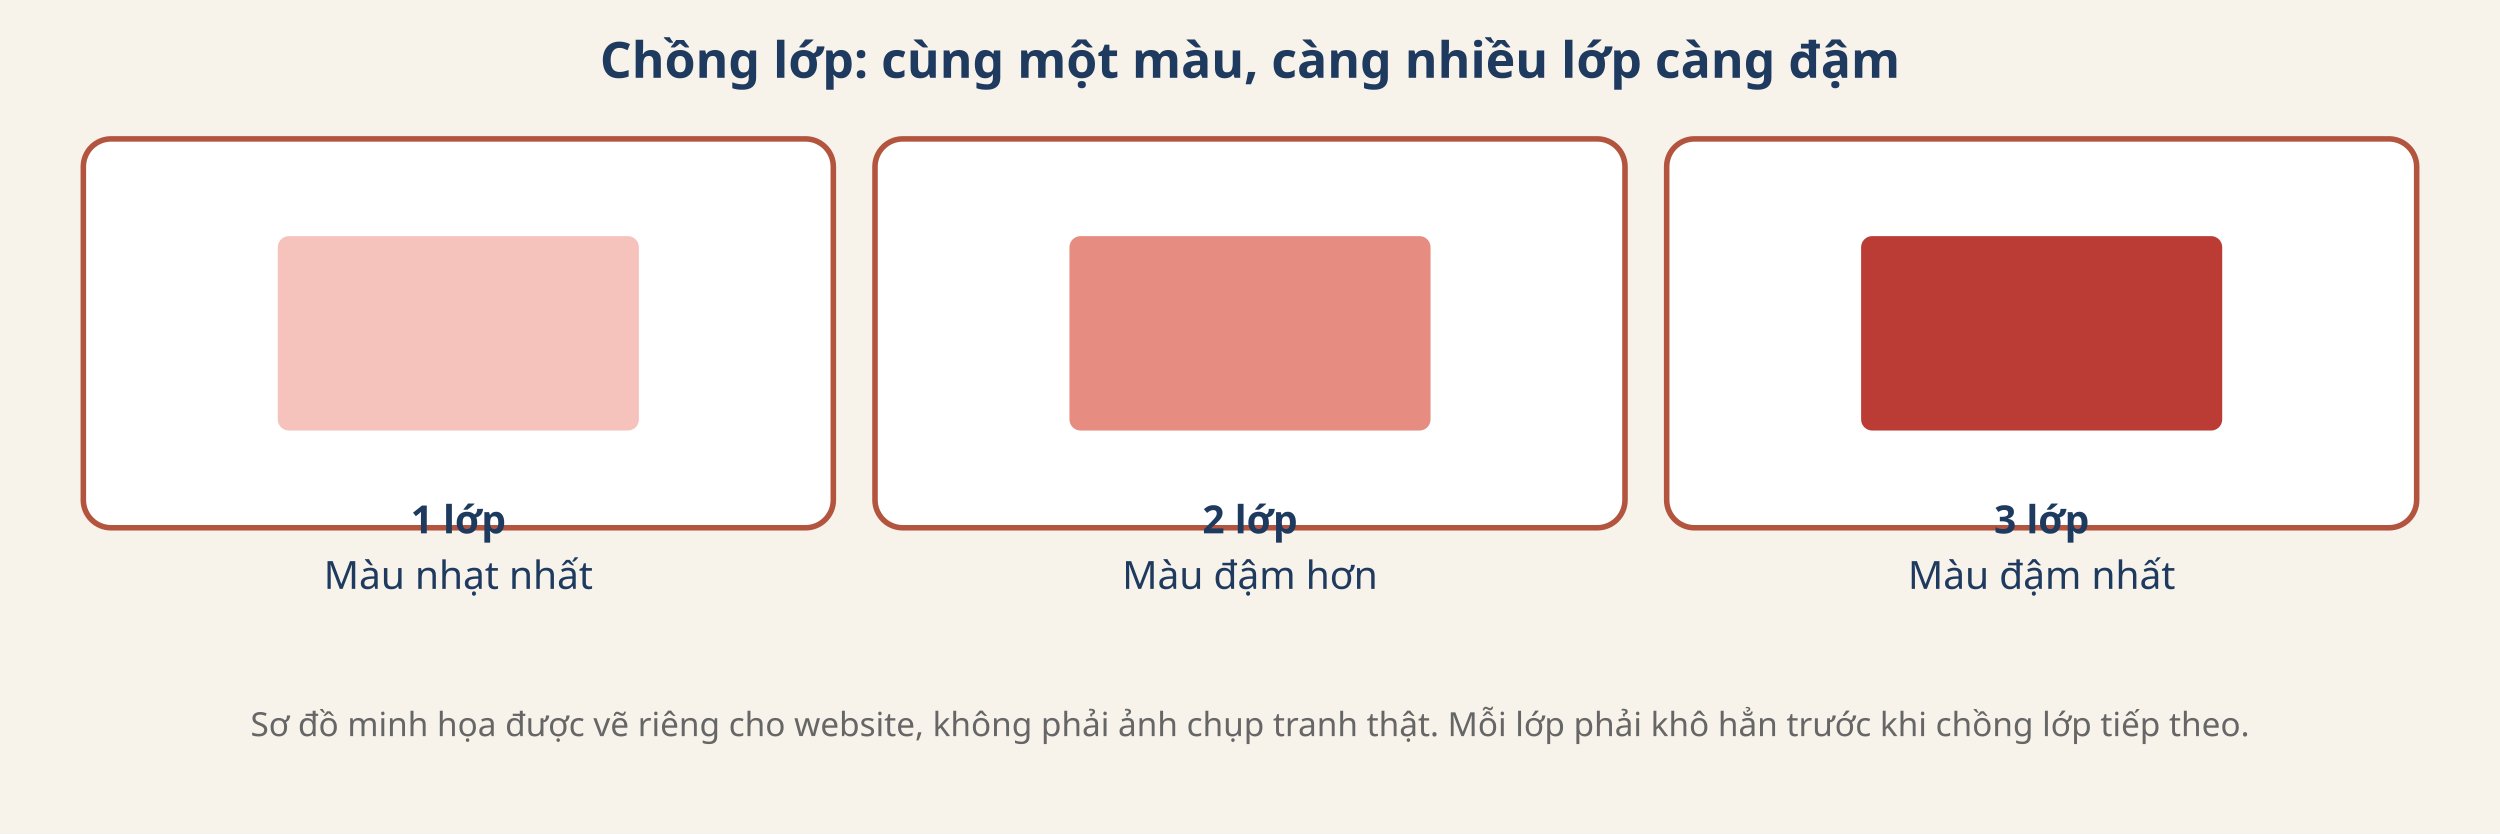
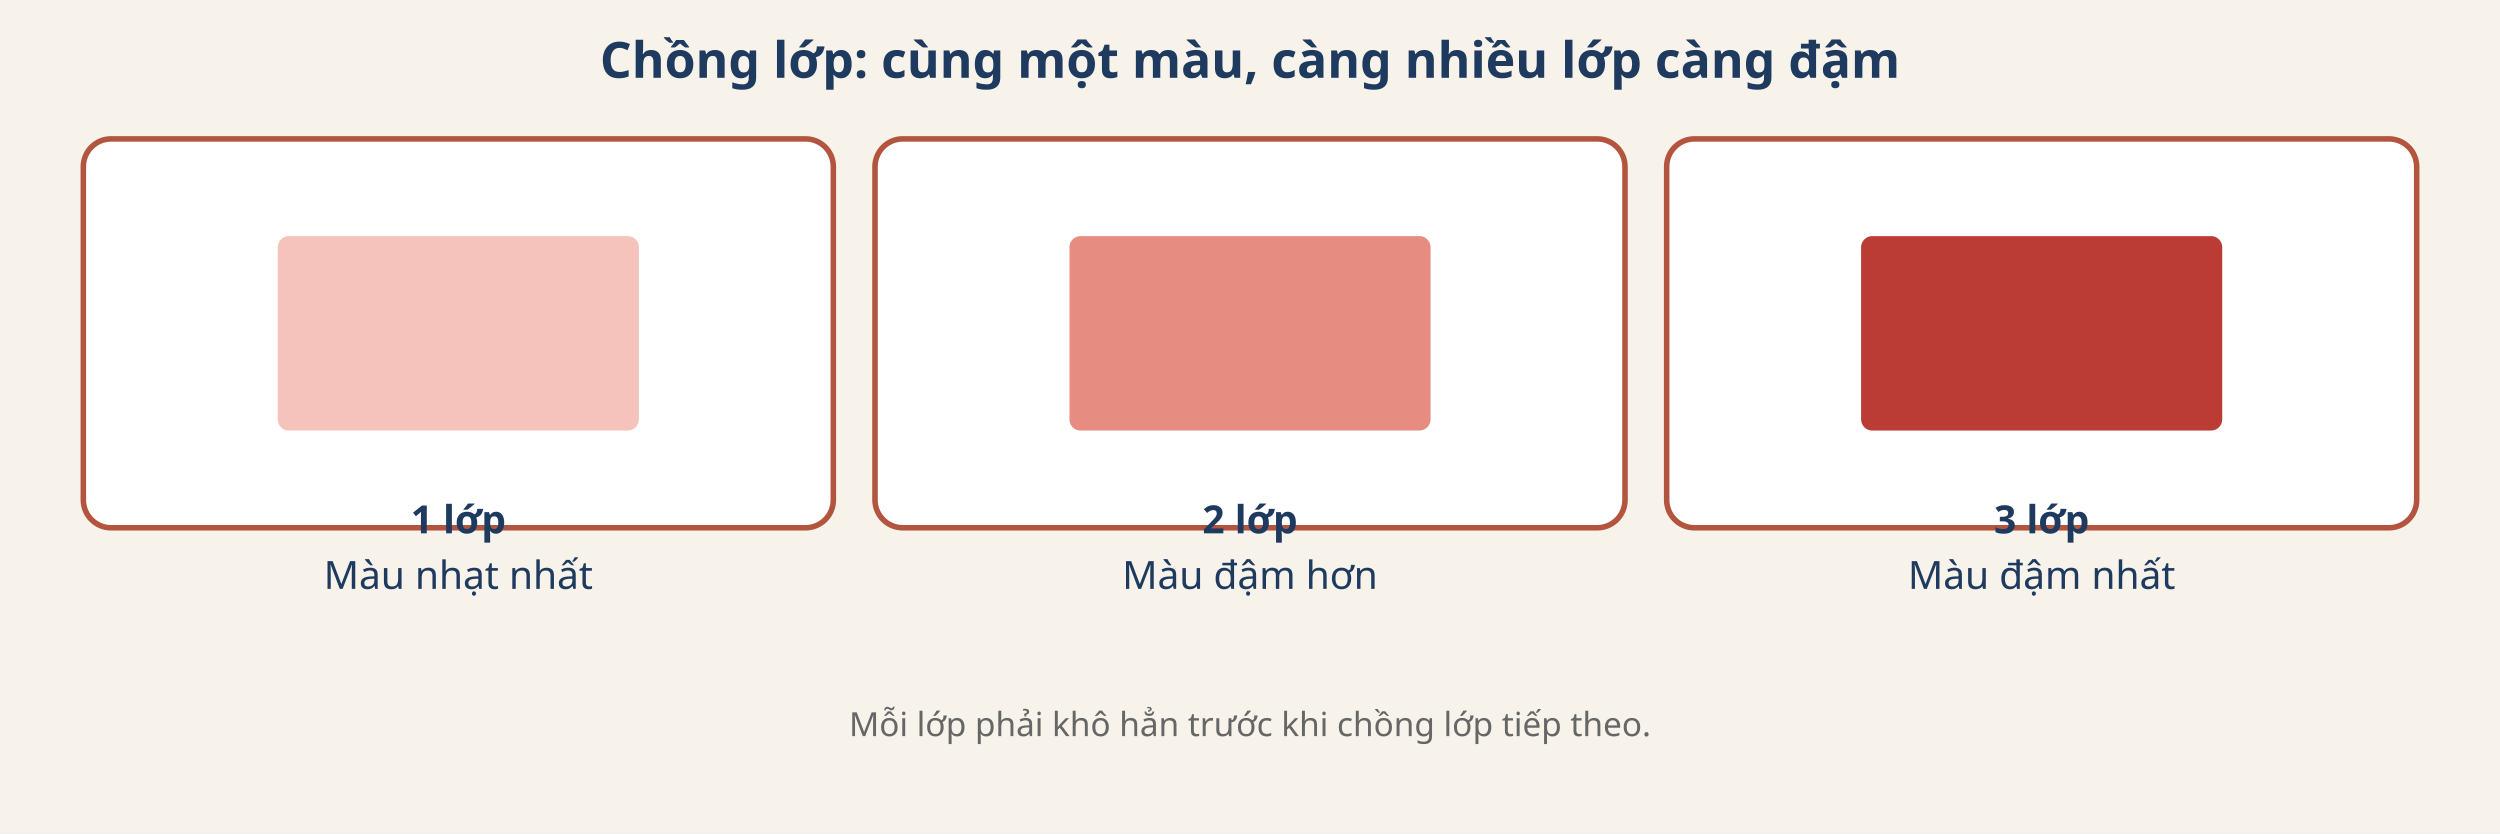
<svg xmlns="http://www.w3.org/2000/svg" width="900" height="300" viewBox="0 0 900 300" role="img" aria-label="Sơ đồ chồng lớp: một lớp, hai lớp và ba lớp cùng một màu đỏ">
  <rect width="900" height="300" fill="#f7f3ea" />
  <text x="450" y="28" text-anchor="middle" font-family="sans-serif" font-size="18" font-weight="bold" fill="#1f3a5f">Chồng lớp: cùng một màu, càng nhiều lớp càng đậm</text>
  <g font-family="sans-serif" font-size="14" fill="#1f3a5f">
    <rect x="30" y="50" width="270" height="140" rx="10" fill="#ffffff" stroke="#b3543f" stroke-width="2" />
    <rect x="100" y="85" width="130" height="70" rx="4" fill="#e87a6b" opacity="0.45" />
    <text x="165" y="192" text-anchor="middle" font-weight="bold">1 lớp</text>
    <text x="165" y="212" text-anchor="middle">Màu nhạt nhất</text>
    <rect x="315" y="50" width="270" height="140" rx="10" fill="#ffffff" stroke="#b3543f" stroke-width="2" />
    <rect x="385" y="85" width="130" height="70" rx="4" fill="#d94f3d" opacity="0.65" />
    <text x="450" y="192" text-anchor="middle" font-weight="bold">2 lớp</text>
    <text x="450" y="212" text-anchor="middle">Màu đậm hơn</text>
    <rect x="600" y="50" width="270" height="140" rx="10" fill="#ffffff" stroke="#b3543f" stroke-width="2" />
    <rect x="670" y="85" width="130" height="70" rx="4" fill="#b3271e" opacity="0.9" />
    <text x="735" y="192" text-anchor="middle" font-weight="bold">3 lớp</text>
    <text x="735" y="212" text-anchor="middle">Màu đậm nhất</text>
  </g>
-   <text x="450" y="265" text-anchor="middle" font-family="sans-serif" font-size="12" fill="#666666">Sơ đồ minh họa được vẽ riêng cho website, không phải ảnh chụp tranh thật. Mỗi lớp phải khô hẳn trước khi chồng lớp tiếp theo.</text>
+   <text x="450" y="265" text-anchor="middle" font-family="sans-serif" font-size="12" fill="#666666">Mỗi lớp phải khô hẳn trước khi chồng lớp tiếp theo.</text>
</svg>
